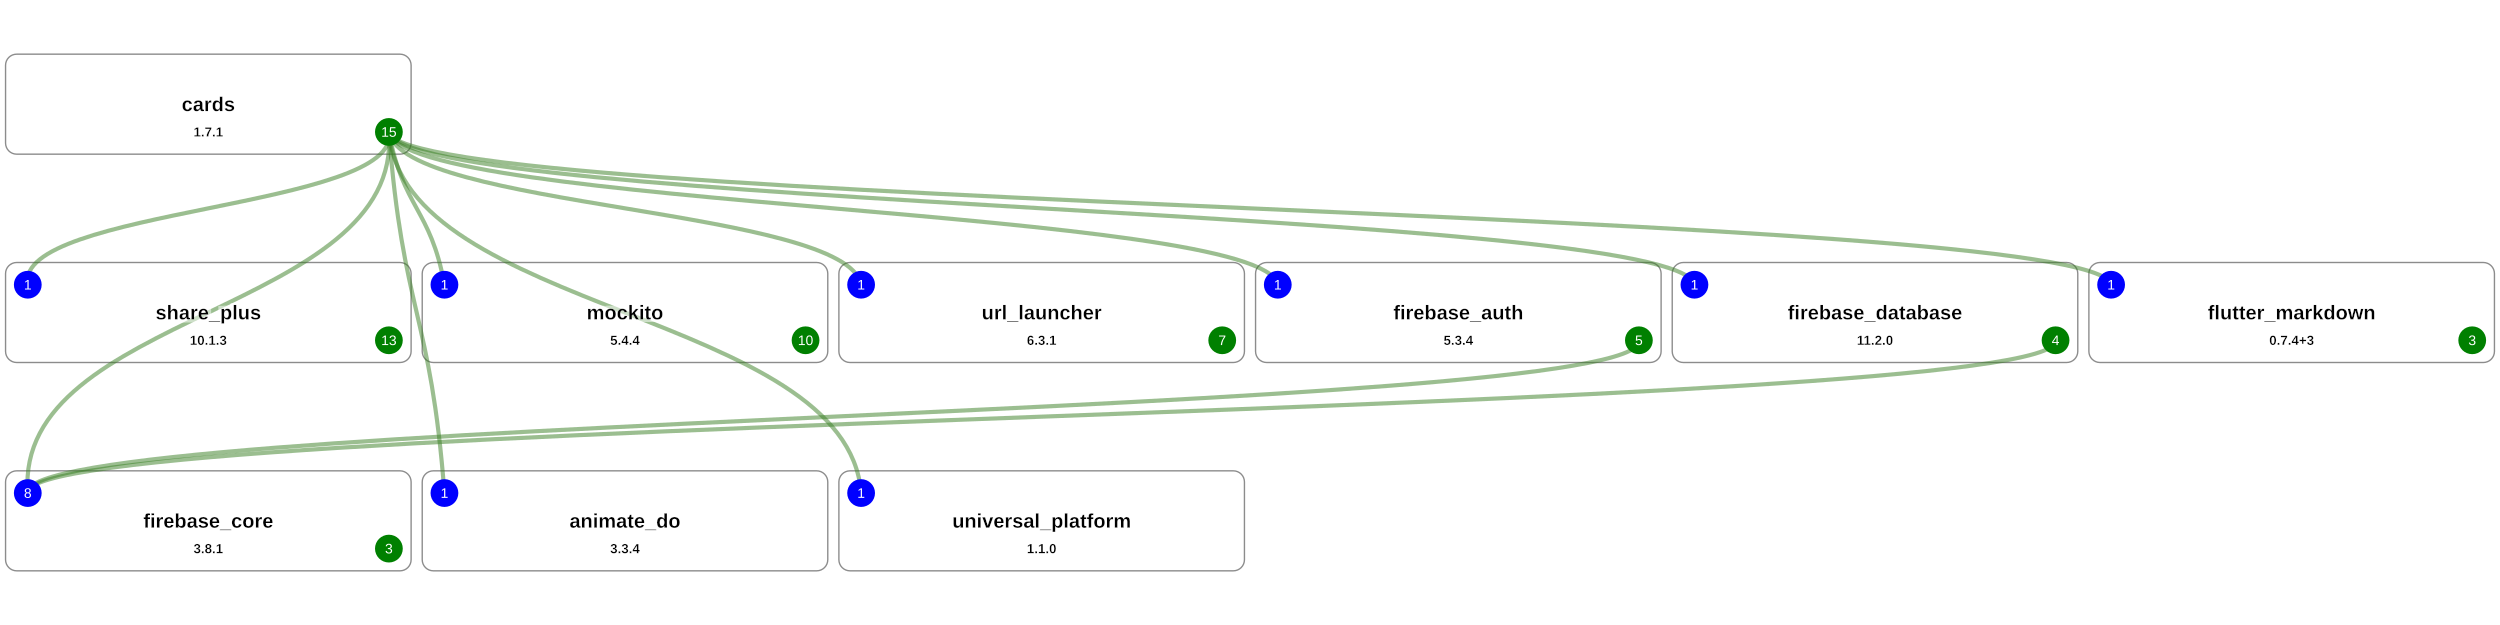
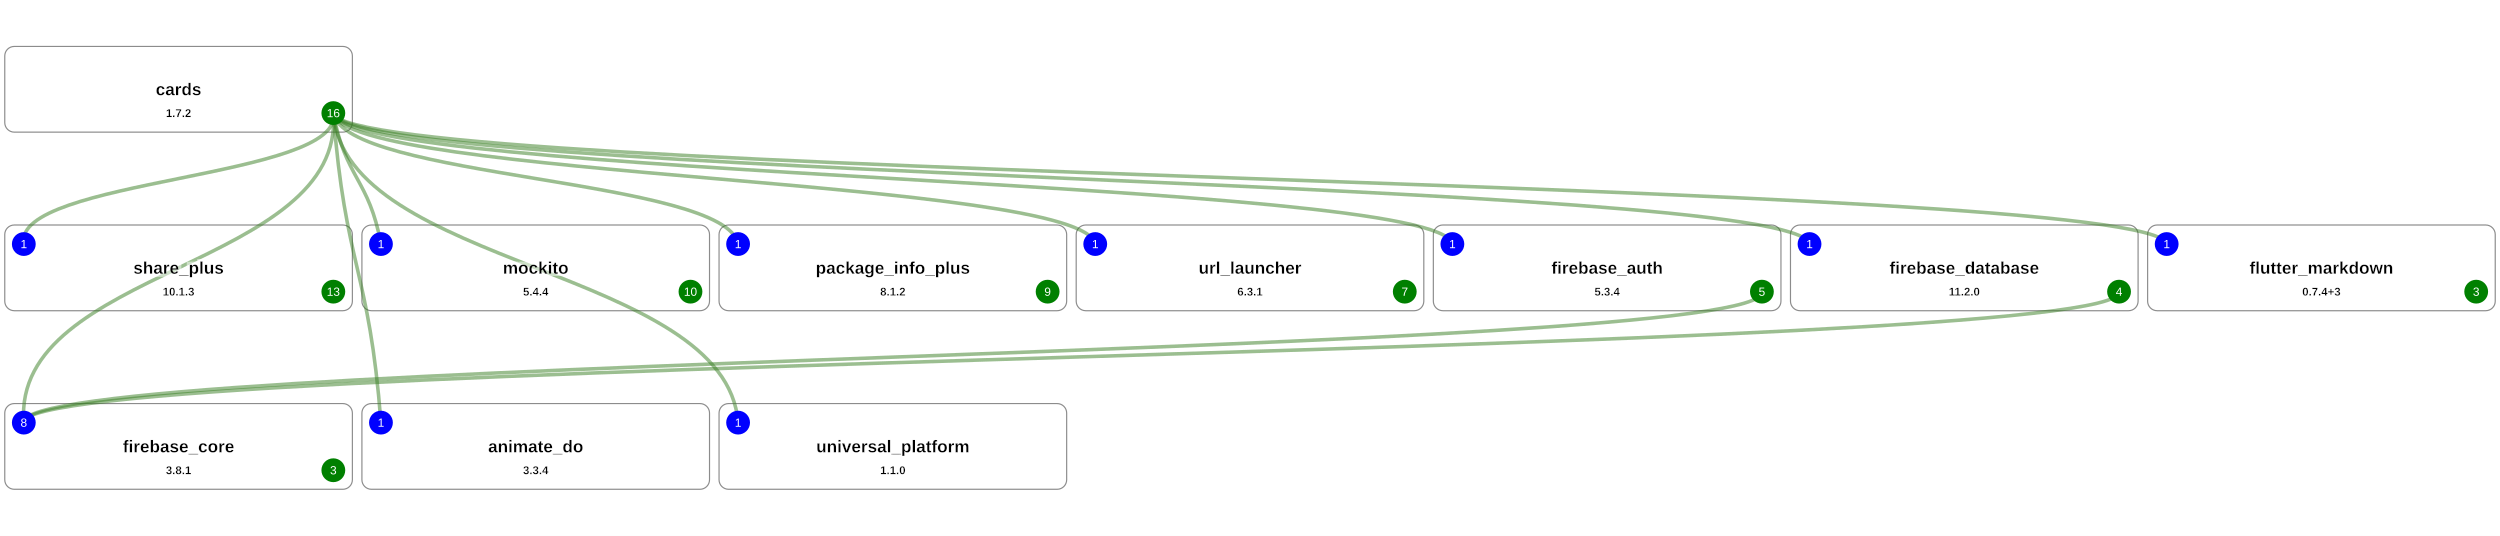
- <svg xmlns="http://www.w3.org/2000/svg" width="1800" height="450" font-family="Arial, Helvetica, sans-serif">
+ <svg xmlns="http://www.w3.org/2000/svg" width="2100" height="450" font-family="Arial, Helvetica, sans-serif">
  <style>
    .layerRectangle {
      stroke: black;
      stroke-dasharray: 5,5;
      fill: url('#layers')
    }
    .layerText {
      fill: purple;
      font-size: 150%;
      filter: url(#outlineWhite);
    }
    .nodeFolder {
      fill: #aaaaaa;
      opacity: 0.3;
      stroke: whitesmoke;
    }
    .nodeFile {
      fill: #ffffff;
      opacity: 0.9;
      stroke: gray;
    }
    .folderName {
      font-size: 180%;
      fill : white;
      font-weight: bolder;
      text-anchor: start;
      letter-spacing : 1px;
      dominant-baseline: hanging;
      filter: url(#shadow);
    }
    .nodeName {
      fill : black;
      font-weight: bold;
      text-anchor: middle;
      dominant-baseline: central;
      filter: url(#outlineWhite);
    }
    .line {
      fill : none;
      stroke-width: 3;
      opacity: 0.5;
    }
    .line:hover {
      stroke-width: 6;
      opacity: 1;
    }
</style>
  <defs id="idSvgDef">
    <linearGradient id="layers" gradientTransform="rotate(90)">
      <stop offset="0%" stop-color="#691872" stop-opacity="0.1" />
      <stop offset="100%" stop-color="#691872" stop-opacity="0.3" />
    </linearGradient>
    <filter id="shadow">
      <feGaussianBlur in="SourceAlpha" stdDeviation="2" />
      <feOffset dx="1" dy="1" result="offsetblur" />
      <feFlood flood-color="black" />
      <feComposite in2="offsetblur" operator="in" />
      <feMerge>
        <feMergeNode />
        <feMergeNode in="SourceGraphic" />
      </feMerge>
    </filter>
    <filter id="outlineWhite">
      <feMorphology in="SourceAlpha" result="DILATED" operator="dilate" radius="2" />
      <feFlood flood-color="white" flood-opacity="0.5" result="WHITE" />
      <feComposite in="WHITE" in2="DILATED" operator="in" result="OUTLINE" />
      <feMerge>
        <feMergeNode in="OUTLINE" />
        <feMergeNode in="SourceGraphic" />
      </feMerge>
    </filter>
    <filter id="outlineBlack">
      <feMorphology in="SourceAlpha" result="DILATED" operator="dilate" radius="2" />
      <feFlood flood-color="black" flood-opacity="0.5" result="BLACK" />
      <feComposite in="BLACK" in2="DILATED" operator="in" result="OUTLINE" />
      <feMerge>
        <feMergeNode in="OUTLINE" />
        <feMergeNode in="SourceGraphic" />
      </feMerge>
    </filter>
    <marker id="lineEnd" viewBox="0 -5 30 10" refX="12" orient="auto">
      <path d="M0,-16L32,0L0,16" fill="#3058FF" opacity="0.67" />
    </marker>
    <marker id="lineStart" viewBox="0 -4 8 8" refX="4" orient="auto">
      <circle cx="4" r="4" fill="#377E22" />
    </marker>
  </defs>
  <rect width="100%" height="100%" fill="white" />
  <rect width="100%" height="100%" fill="white" />
  <g id="Node_cards">
    <rect x="4" y="39" width="292" height="72" rx="8" ry="8" class="nodeFile" />
  </g>
  <g id="Node_animate_do">
    <rect x="304" y="339" width="292" height="72" rx="8" ry="8" class="nodeFile" />
  </g>
  <g id="Node_firebase_auth">
-     <rect x="904" y="189" width="292" height="72" rx="8" ry="8" class="nodeFile" />
+     <rect x="1204" y="189" width="292" height="72" rx="8" ry="8" class="nodeFile" />
  </g>
  <g id="Node_firebase_core">
    <rect x="4" y="339" width="292" height="72" rx="8" ry="8" class="nodeFile" />
  </g>
  <g id="Node_firebase_database">
-     <rect x="1204" y="189" width="292" height="72" rx="8" ry="8" class="nodeFile" />
+     <rect x="1504" y="189" width="292" height="72" rx="8" ry="8" class="nodeFile" />
  </g>
  <g id="Node_flutter_markdown">
-     <rect x="1504" y="189" width="292" height="72" rx="8" ry="8" class="nodeFile" />
+     <rect x="1804" y="189" width="292" height="72" rx="8" ry="8" class="nodeFile" />
  </g>
  <g id="Node_mockito">
    <rect x="304" y="189" width="292" height="72" rx="8" ry="8" class="nodeFile" />
  </g>
+   <g id="Node_package_info_plus">
+     <rect x="604" y="189" width="292" height="72" rx="8" ry="8" class="nodeFile" />
+   </g>
  <g id="Node_share_plus">
    <rect x="4" y="189" width="292" height="72" rx="8" ry="8" class="nodeFile" />
  </g>
  <g id="Node_universal_platform">
    <rect x="604" y="339" width="292" height="72" rx="8" ry="8" class="nodeFile" />
  </g>
  <g id="Node_url_launcher">
-     <rect x="604" y="189" width="292" height="72" rx="8" ry="8" class="nodeFile" />
+     <rect x="904" y="189" width="292" height="72" rx="8" ry="8" class="nodeFile" />
  </g>
  <g id="Edges">
    <path class="line" d="M280 95 C 290 225,310 225, 320 355" fill="none" stroke="#377E22">
      </path>
+     <path class="line" d="M280 95 C 290 150,1210 150, 1220 205" fill="none" stroke="#377E22">
+       </path>
+     <path class="line" d="M280 95 C 290 225,10 225, 20 355" fill="none" stroke="#377E22">
+       </path>
+     <path class="line" d="M280 95 C 290 150,1510 150, 1520 205" fill="none" stroke="#377E22">
+       </path>
+     <path class="line" d="M280 95 C 290 150,1810 150, 1820 205" fill="none" stroke="#377E22">
+       </path>
+     <path class="line" d="M280 95 C 290 150,310 150, 320 205" fill="none" stroke="#377E22">
+       </path>
+     <path class="line" d="M280 95 C 290 150,610 150, 620 205" fill="none" stroke="#377E22">
+       </path>
+     <path class="line" d="M280 95 C 290 150,10 150, 20 205" fill="none" stroke="#377E22">
+       </path>
+     <path class="line" d="M280 95 C 290 225,610 225, 620 355" fill="none" stroke="#377E22">
+       </path>
    <path class="line" d="M280 95 C 290 150,910 150, 920 205" fill="none" stroke="#377E22">
      </path>
-     <path class="line" d="M280 95 C 290 225,10 225, 20 355" fill="none" stroke="#377E22">
-       </path>
-     <path class="line" d="M280 95 C 290 150,1210 150, 1220 205" fill="none" stroke="#377E22">
-       </path>
-     <path class="line" d="M280 95 C 290 150,1510 150, 1520 205" fill="none" stroke="#377E22">
-       </path>
-     <path class="line" d="M280 95 C 290 150,310 150, 320 205" fill="none" stroke="#377E22">
-       </path>
-     <path class="line" d="M280 95 C 290 150,10 150, 20 205" fill="none" stroke="#377E22">
-       </path>
-     <path class="line" d="M280 95 C 290 225,610 225, 620 355" fill="none" stroke="#377E22">
-       </path>
-     <path class="line" d="M280 95 C 290 150,610 150, 620 205" fill="none" stroke="#377E22">
-       </path>
-     <path class="line" d="M1180 245 C 1190 300,10 300, 20 355" fill="none" stroke="#377E22">
-       </path>
    <path class="line" d="M1480 245 C 1490 300,10 300, 20 355" fill="none" stroke="#377E22">
      </path>
+     <path class="line" d="M1780 245 C 1790 300,10 300, 20 355" fill="none" stroke="#377E22">
+       </path>
  </g>
  <g id="Counters_cards">
    <g>
      <circle cx="280" cy="95" r="10" fill="green" />
-       <text x="280" y="95" fill="white" font-size="10" text-anchor="middle" dominant-baseline="central">15</text>
+       <text x="280" y="95" fill="white" font-size="10" text-anchor="middle" dominant-baseline="central">16</text>
    </g>
  </g>
  <g id="Counters_animate_do">
    <g>
      <circle cx="320" cy="355" r="10" fill="blue" />
      <text x="320" y="355" fill="white" font-size="10" text-anchor="middle" dominant-baseline="central">1</text>
    </g>
  </g>
  <g id="Counters_firebase_auth">
    <g>
+       <circle cx="1480" cy="245" r="10" fill="green" />
+       <text x="1480" y="245" fill="white" font-size="10" text-anchor="middle" dominant-baseline="central">5</text>
+     </g>
+     <g>
+       <circle cx="1220" cy="205" r="10" fill="blue" />
+       <text x="1220" y="205" fill="white" font-size="10" text-anchor="middle" dominant-baseline="central">1</text>
+     </g>
+   </g>
+   <g id="Counters_firebase_core">
+     <g>
+       <circle cx="280" cy="395" r="10" fill="green" />
+       <text x="280" y="395" fill="white" font-size="10" text-anchor="middle" dominant-baseline="central">3</text>
+     </g>
+     <g>
+       <circle cx="20" cy="355" r="10" fill="blue" />
+       <text x="20" y="355" fill="white" font-size="10" text-anchor="middle" dominant-baseline="central">8</text>
+     </g>
+   </g>
+   <g id="Counters_firebase_database">
+     <g>
+       <circle cx="1780" cy="245" r="10" fill="green" />
+       <text x="1780" y="245" fill="white" font-size="10" text-anchor="middle" dominant-baseline="central">4</text>
+     </g>
+     <g>
+       <circle cx="1520" cy="205" r="10" fill="blue" />
+       <text x="1520" y="205" fill="white" font-size="10" text-anchor="middle" dominant-baseline="central">1</text>
+     </g>
+   </g>
+   <g id="Counters_flutter_markdown">
+     <g>
+       <circle cx="2080" cy="245" r="10" fill="green" />
+       <text x="2080" y="245" fill="white" font-size="10" text-anchor="middle" dominant-baseline="central">3</text>
+     </g>
+     <g>
+       <circle cx="1820" cy="205" r="10" fill="blue" />
+       <text x="1820" y="205" fill="white" font-size="10" text-anchor="middle" dominant-baseline="central">1</text>
+     </g>
+   </g>
+   <g id="Counters_mockito">
+     <g>
+       <circle cx="580" cy="245" r="10" fill="green" />
+       <text x="580" y="245" fill="white" font-size="10" text-anchor="middle" dominant-baseline="central">10</text>
+     </g>
+     <g>
+       <circle cx="320" cy="205" r="10" fill="blue" />
+       <text x="320" y="205" fill="white" font-size="10" text-anchor="middle" dominant-baseline="central">1</text>
+     </g>
+   </g>
+   <g id="Counters_package_info_plus">
+     <g>
+       <circle cx="880" cy="245" r="10" fill="green" />
+       <text x="880" y="245" fill="white" font-size="10" text-anchor="middle" dominant-baseline="central">9</text>
+     </g>
+     <g>
+       <circle cx="620" cy="205" r="10" fill="blue" />
+       <text x="620" y="205" fill="white" font-size="10" text-anchor="middle" dominant-baseline="central">1</text>
+     </g>
+   </g>
+   <g id="Counters_share_plus">
+     <g>
+       <circle cx="280" cy="245" r="10" fill="green" />
+       <text x="280" y="245" fill="white" font-size="10" text-anchor="middle" dominant-baseline="central">13</text>
+     </g>
+     <g>
+       <circle cx="20" cy="205" r="10" fill="blue" />
+       <text x="20" y="205" fill="white" font-size="10" text-anchor="middle" dominant-baseline="central">1</text>
+     </g>
+   </g>
+   <g id="Counters_universal_platform">
+     <g>
+       <circle cx="620" cy="355" r="10" fill="blue" />
+       <text x="620" y="355" fill="white" font-size="10" text-anchor="middle" dominant-baseline="central">1</text>
+     </g>
+   </g>
+   <g id="Counters_url_launcher">
+     <g>
      <circle cx="1180" cy="245" r="10" fill="green" />
-       <text x="1180" y="245" fill="white" font-size="10" text-anchor="middle" dominant-baseline="central">5</text>
+       <text x="1180" y="245" fill="white" font-size="10" text-anchor="middle" dominant-baseline="central">7</text>
    </g>
    <g>
      <circle cx="920" cy="205" r="10" fill="blue" />
      <text x="920" y="205" fill="white" font-size="10" text-anchor="middle" dominant-baseline="central">1</text>
    </g>
  </g>
-   <g id="Counters_firebase_core">
-     <g>
-       <circle cx="280" cy="395" r="10" fill="green" />
-       <text x="280" y="395" fill="white" font-size="10" text-anchor="middle" dominant-baseline="central">3</text>
-     </g>
-     <g>
-       <circle cx="20" cy="355" r="10" fill="blue" />
-       <text x="20" y="355" fill="white" font-size="10" text-anchor="middle" dominant-baseline="central">8</text>
-     </g>
-   </g>
-   <g id="Counters_firebase_database">
-     <g>
-       <circle cx="1480" cy="245" r="10" fill="green" />
-       <text x="1480" y="245" fill="white" font-size="10" text-anchor="middle" dominant-baseline="central">4</text>
-     </g>
-     <g>
-       <circle cx="1220" cy="205" r="10" fill="blue" />
-       <text x="1220" y="205" fill="white" font-size="10" text-anchor="middle" dominant-baseline="central">1</text>
-     </g>
-   </g>
-   <g id="Counters_flutter_markdown">
-     <g>
-       <circle cx="1780" cy="245" r="10" fill="green" />
-       <text x="1780" y="245" fill="white" font-size="10" text-anchor="middle" dominant-baseline="central">3</text>
-     </g>
-     <g>
-       <circle cx="1520" cy="205" r="10" fill="blue" />
-       <text x="1520" y="205" fill="white" font-size="10" text-anchor="middle" dominant-baseline="central">1</text>
-     </g>
-   </g>
-   <g id="Counters_mockito">
-     <g>
-       <circle cx="580" cy="245" r="10" fill="green" />
-       <text x="580" y="245" fill="white" font-size="10" text-anchor="middle" dominant-baseline="central">10</text>
-     </g>
-     <g>
-       <circle cx="320" cy="205" r="10" fill="blue" />
-       <text x="320" y="205" fill="white" font-size="10" text-anchor="middle" dominant-baseline="central">1</text>
-     </g>
-   </g>
-   <g id="Counters_share_plus">
-     <g>
-       <circle cx="280" cy="245" r="10" fill="green" />
-       <text x="280" y="245" fill="white" font-size="10" text-anchor="middle" dominant-baseline="central">13</text>
-     </g>
-     <g>
-       <circle cx="20" cy="205" r="10" fill="blue" />
-       <text x="20" y="205" fill="white" font-size="10" text-anchor="middle" dominant-baseline="central">1</text>
-     </g>
-   </g>
-   <g id="Counters_universal_platform">
-     <g>
-       <circle cx="620" cy="355" r="10" fill="blue" />
-       <text x="620" y="355" fill="white" font-size="10" text-anchor="middle" dominant-baseline="central">1</text>
-     </g>
-   </g>
-   <g id="Counters_url_launcher">
-     <g>
-       <circle cx="880" cy="245" r="10" fill="green" />
-       <text x="880" y="245" fill="white" font-size="10" text-anchor="middle" dominant-baseline="central">7</text>
-     </g>
-     <g>
-       <circle cx="620" cy="205" r="10" fill="blue" />
-       <text x="620" y="205" fill="white" font-size="10" text-anchor="middle" dominant-baseline="central">1</text>
-     </g>
-   </g>
  <g id="Labels_cards">
    <text class="nodeName" x="150" y="75" font-size="120%">cards</text>
-     <text class="nodeName" x="150" y="95" font-size="80%">1.7.1</text>
+     <text class="nodeName" x="150" y="95" font-size="80%">1.7.2</text>
  </g>
  <g id="Labels_animate_do">
    <text class="nodeName" x="450" y="375" font-size="120%">animate_do</text>
    <text class="nodeName" x="450" y="395" font-size="80%">3.3.4</text>
  </g>
  <g id="Labels_firebase_auth">
-     <text class="nodeName" x="1050" y="225" font-size="120%">firebase_auth</text>
-     <text class="nodeName" x="1050" y="245" font-size="80%">5.3.4</text>
+     <text class="nodeName" x="1350" y="225" font-size="120%">firebase_auth</text>
+     <text class="nodeName" x="1350" y="245" font-size="80%">5.3.4</text>
  </g>
  <g id="Labels_firebase_core">
    <text class="nodeName" x="150" y="375" font-size="120%">firebase_core</text>
    <text class="nodeName" x="150" y="395" font-size="80%">3.8.1</text>
  </g>
  <g id="Labels_firebase_database">
-     <text class="nodeName" x="1350" y="225" font-size="120%">firebase_database</text>
-     <text class="nodeName" x="1350" y="245" font-size="80%">11.2.0</text>
+     <text class="nodeName" x="1650" y="225" font-size="120%">firebase_database</text>
+     <text class="nodeName" x="1650" y="245" font-size="80%">11.2.0</text>
  </g>
  <g id="Labels_flutter_markdown">
-     <text class="nodeName" x="1650" y="225" font-size="120%">flutter_markdown</text>
-     <text class="nodeName" x="1650" y="245" font-size="80%">0.7.4+3</text>
+     <text class="nodeName" x="1950" y="225" font-size="120%">flutter_markdown</text>
+     <text class="nodeName" x="1950" y="245" font-size="80%">0.7.4+3</text>
  </g>
  <g id="Labels_mockito">
    <text class="nodeName" x="450" y="225" font-size="120%">mockito</text>
    <text class="nodeName" x="450" y="245" font-size="80%">5.4.4</text>
  </g>
+   <g id="Labels_package_info_plus">
+     <text class="nodeName" x="750" y="225" font-size="120%">package_info_plus</text>
+     <text class="nodeName" x="750" y="245" font-size="80%">8.1.2</text>
+   </g>
  <g id="Labels_share_plus">
    <text class="nodeName" x="150" y="225" font-size="120%">share_plus</text>
    <text class="nodeName" x="150" y="245" font-size="80%">10.1.3</text>
  </g>
  <g id="Labels_universal_platform">
    <text class="nodeName" x="750" y="375" font-size="120%">universal_platform</text>
    <text class="nodeName" x="750" y="395" font-size="80%">1.1.0</text>
  </g>
  <g id="Labels_url_launcher">
-     <text class="nodeName" x="750" y="225" font-size="120%">url_launcher</text>
-     <text class="nodeName" x="750" y="245" font-size="80%">6.3.1</text>
+     <text class="nodeName" x="1050" y="225" font-size="120%">url_launcher</text>
+     <text class="nodeName" x="1050" y="245" font-size="80%">6.3.1</text>
  </g>
</svg>
